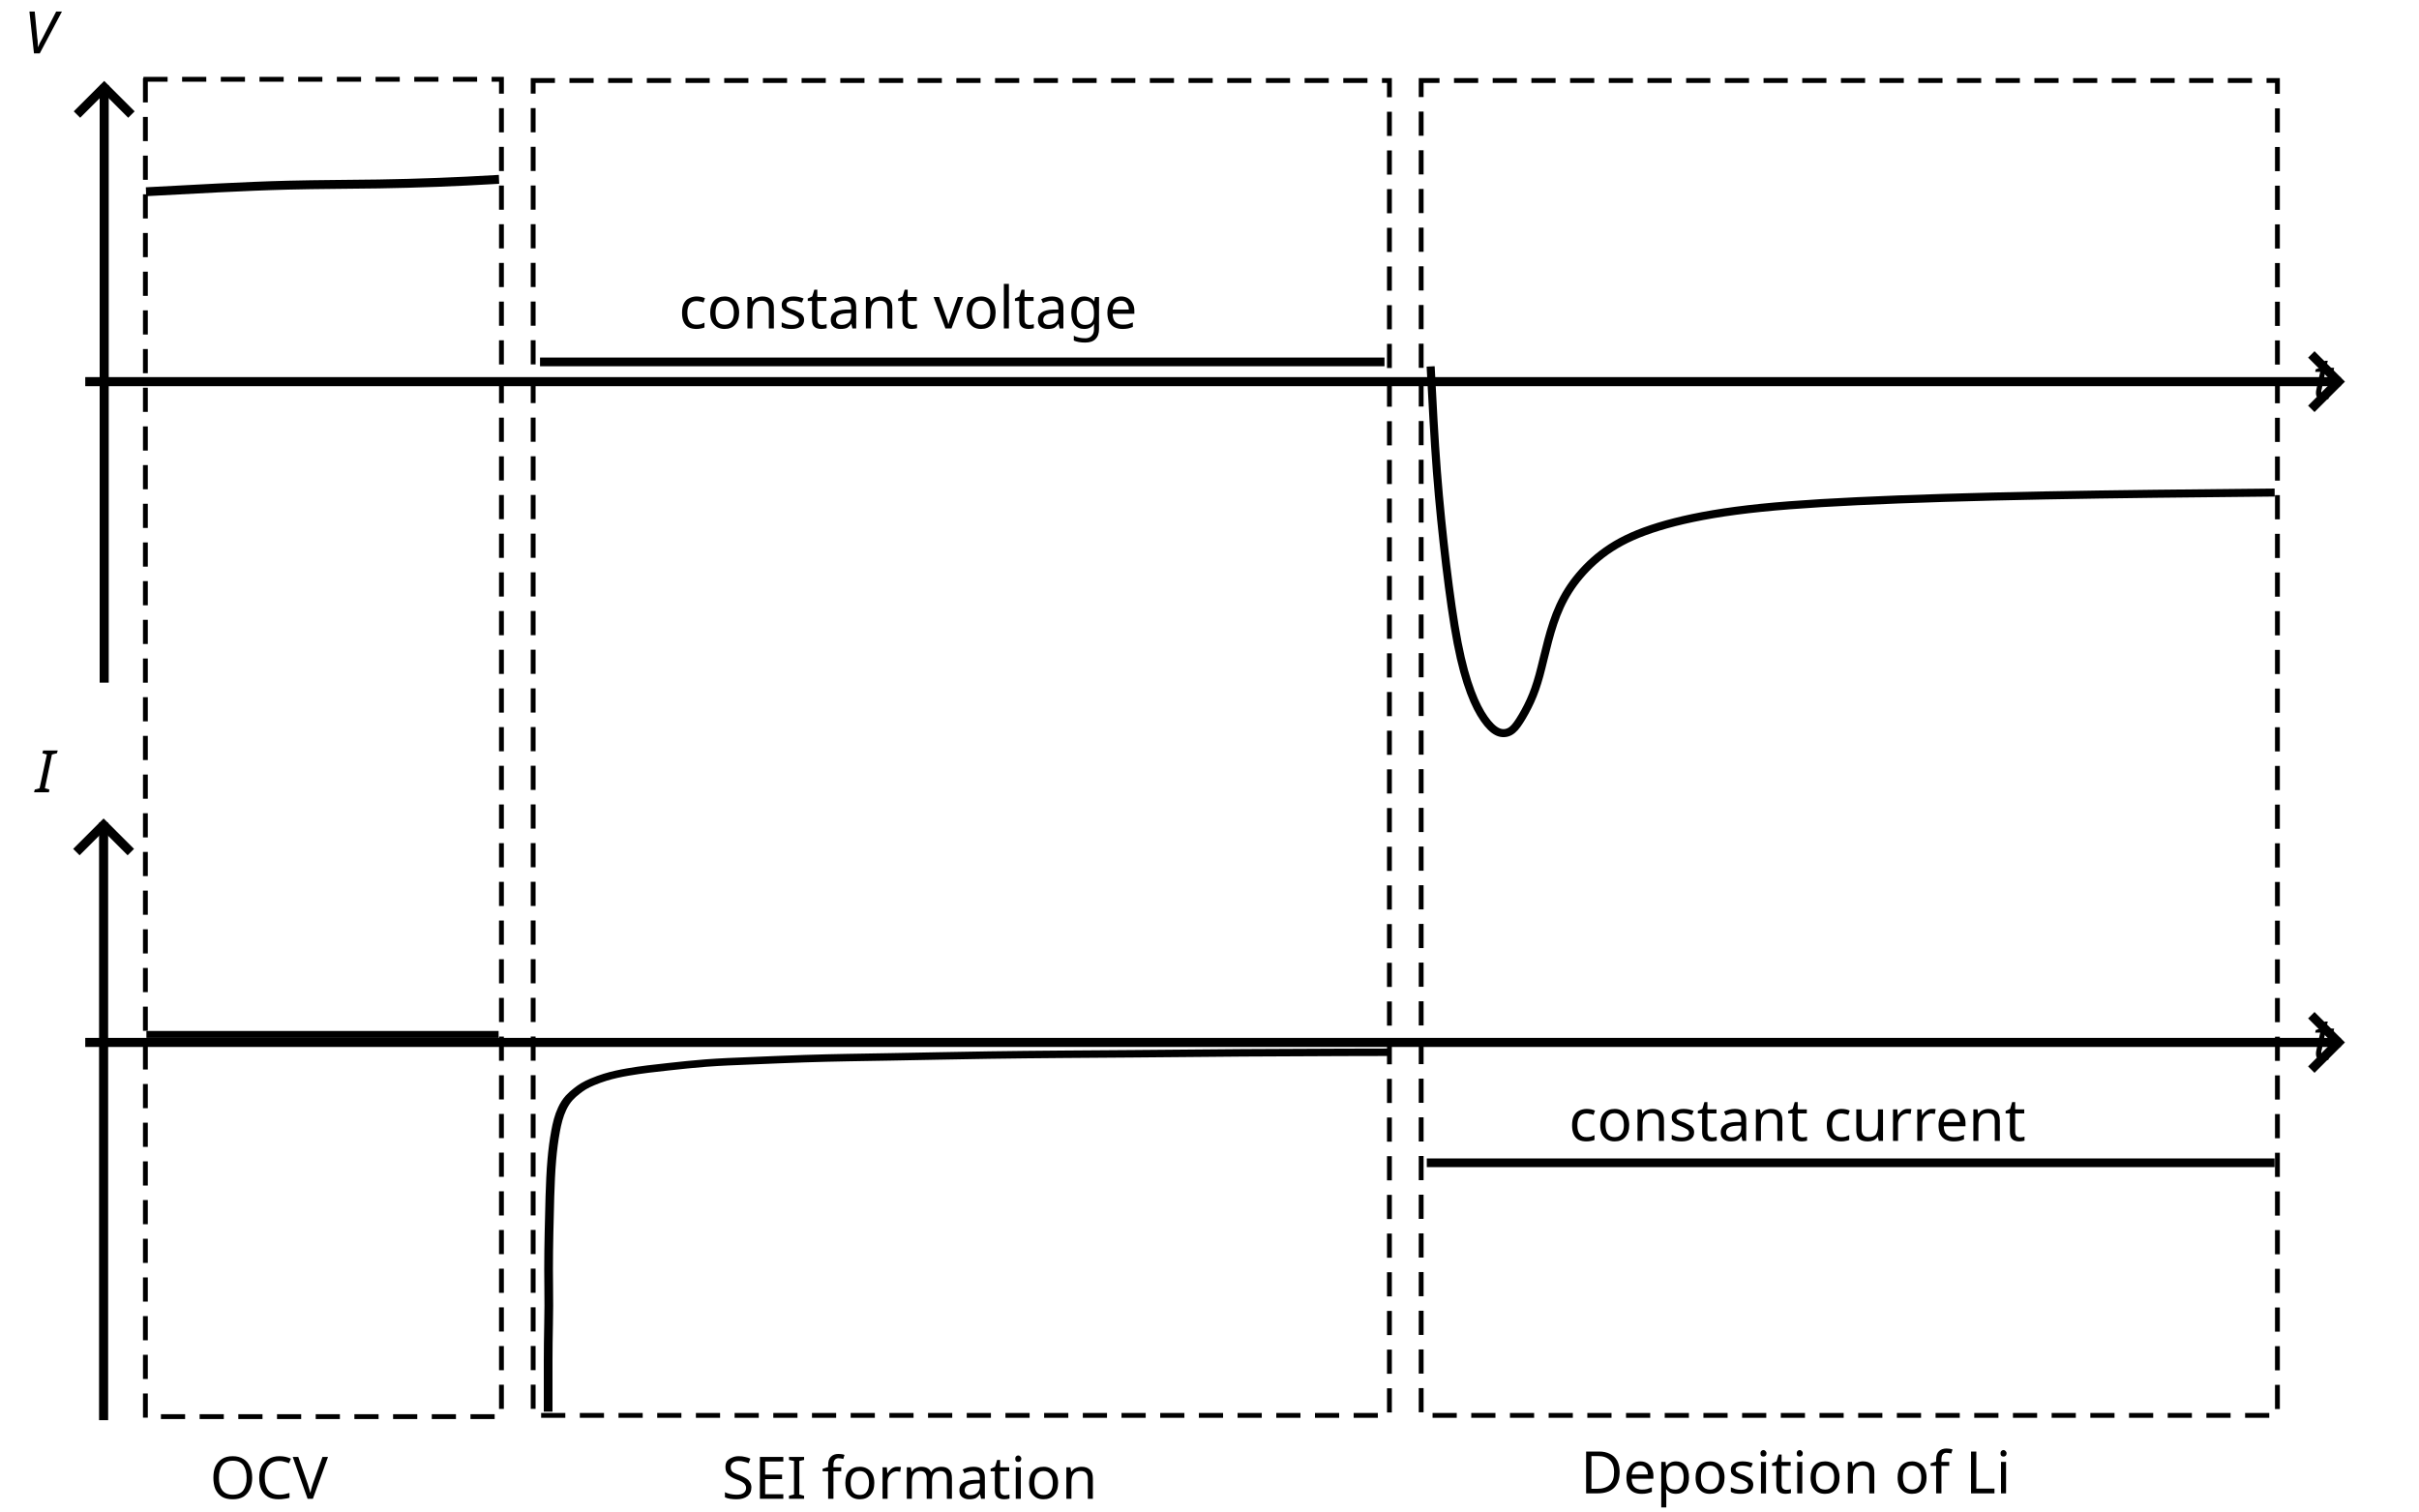
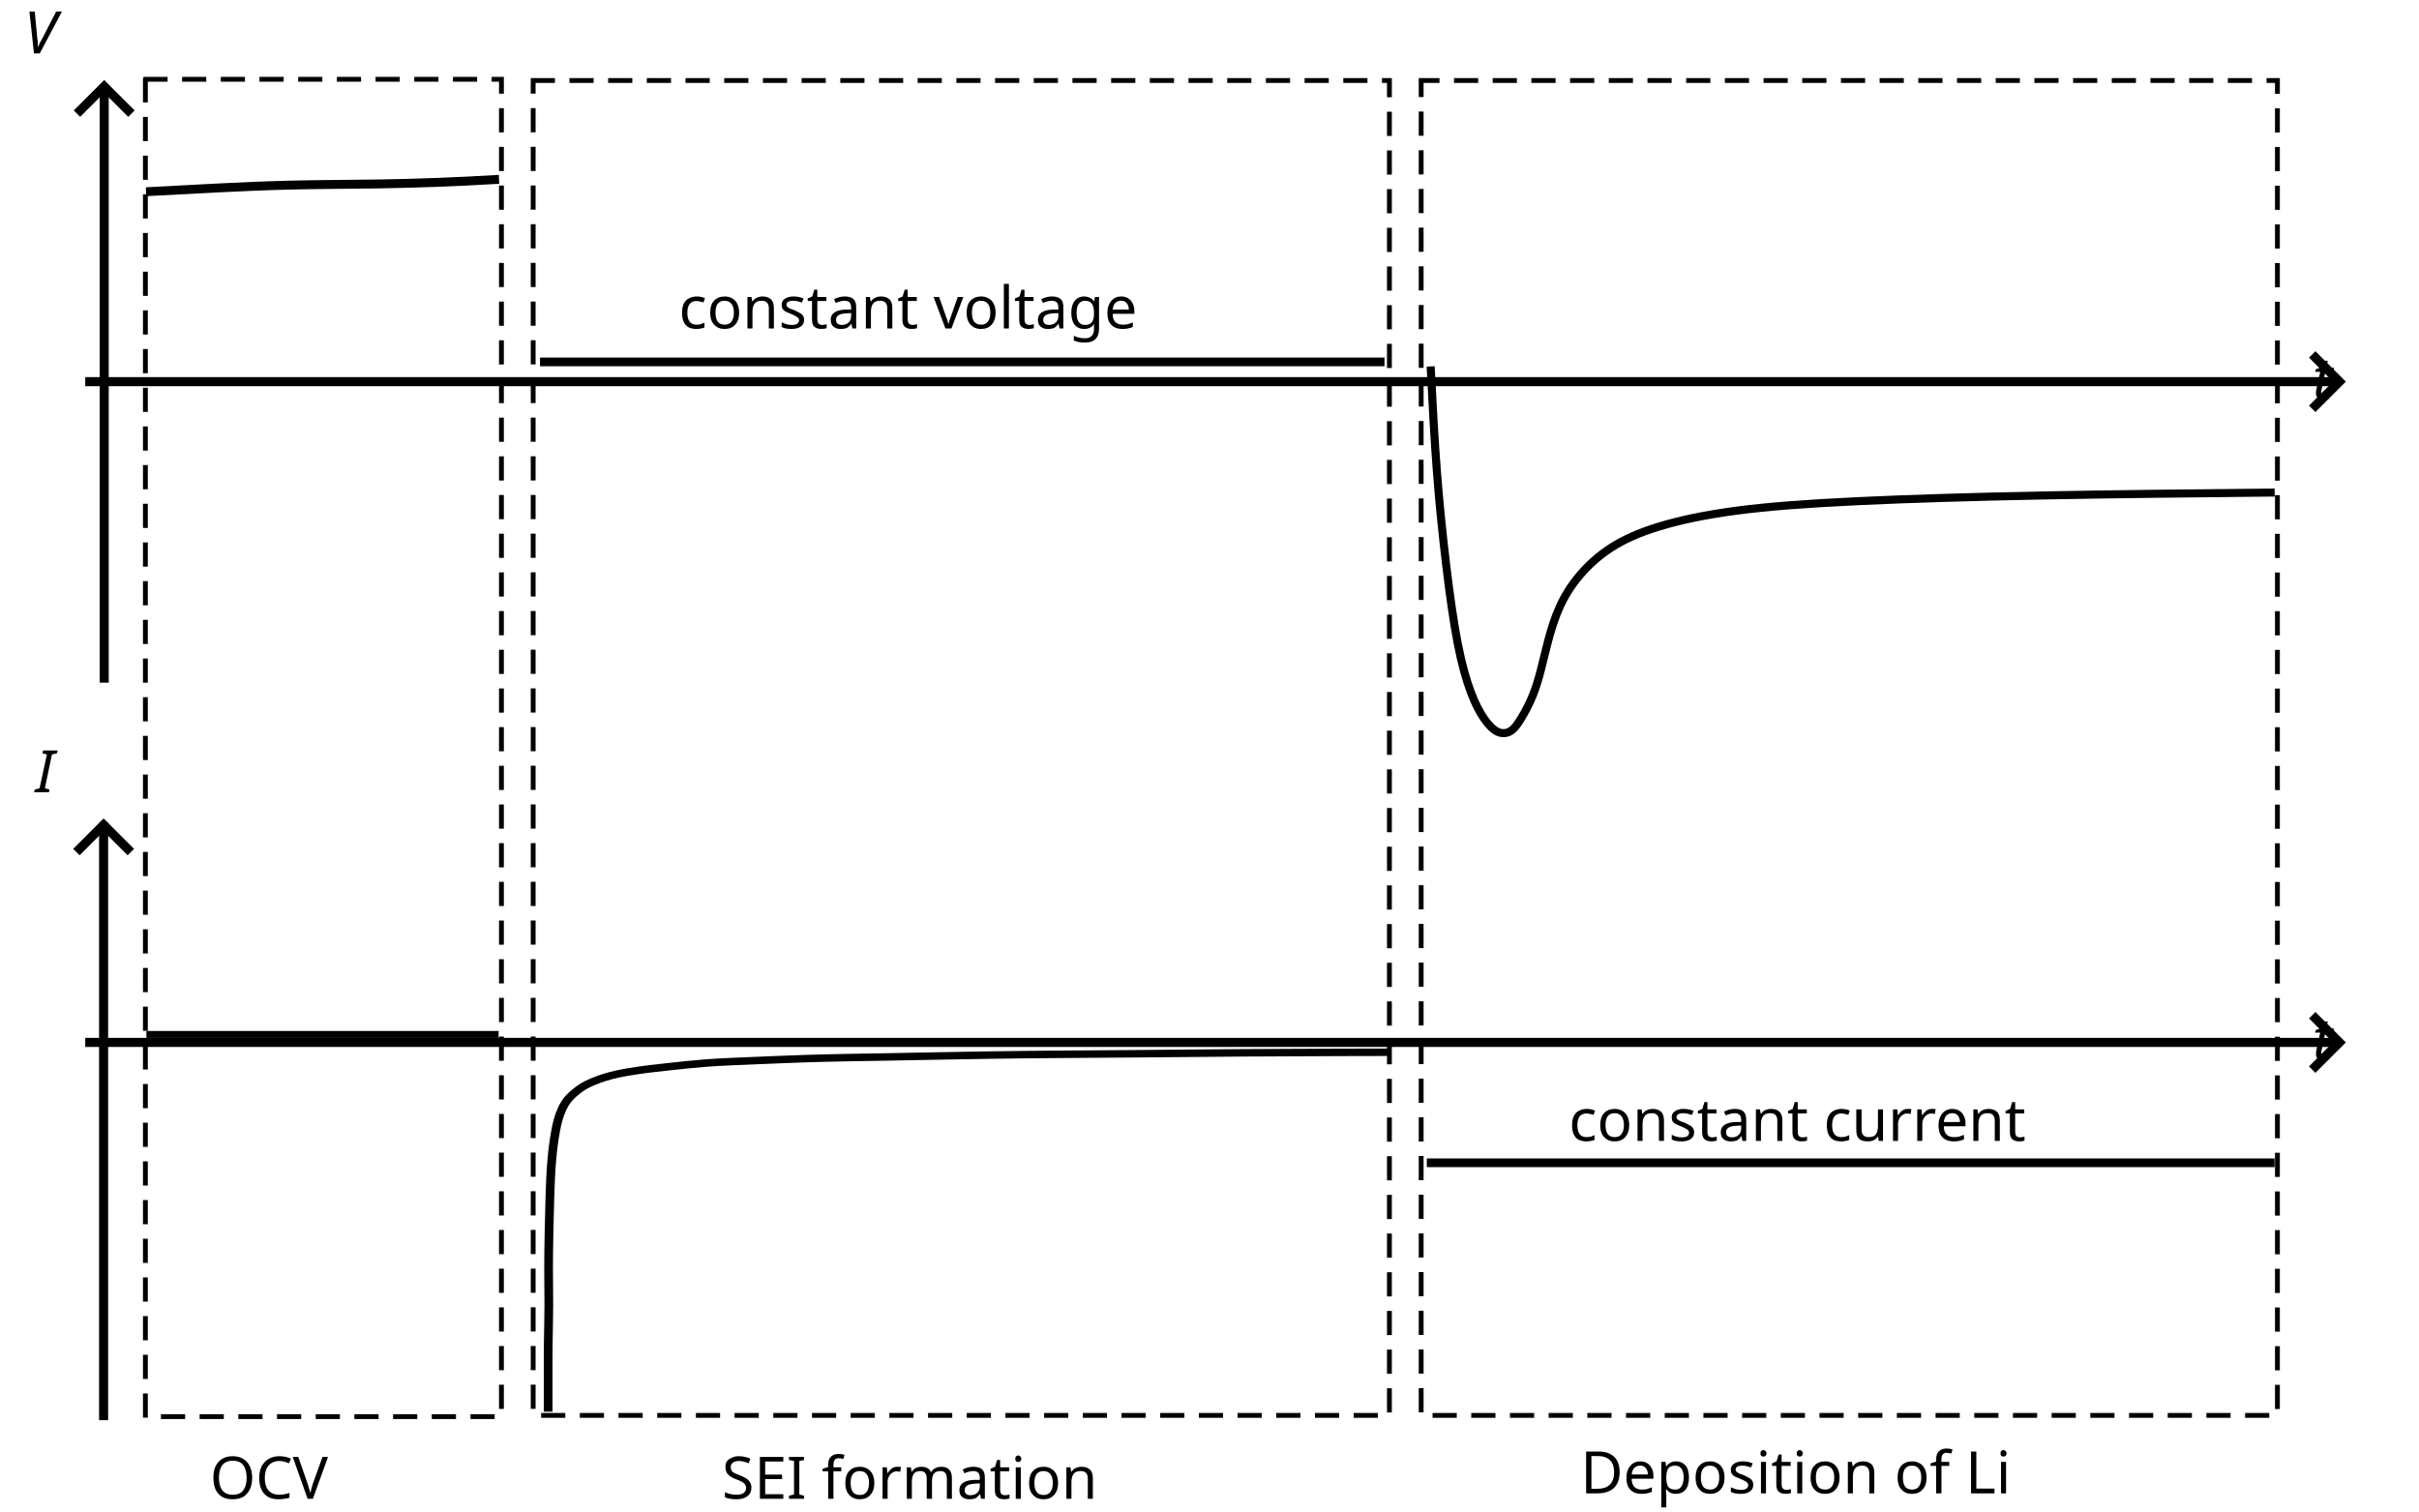
<svg xmlns="http://www.w3.org/2000/svg" width="160mm" height="100mm" viewBox="0 0 160 100" version="1.1" id="svg1" xml:space="preserve">
  <defs id="defs1">
-     <marker style="overflow:visible" id="marker3" refX="0" refY="0" orient="auto-start-reverse" markerWidth="1" markerHeight="1" viewBox="0 0 1 1" preserveAspectRatio="xMidYMid">
+     <marker style="overflow:visible" id="marker3" refX="-0.1" refY="0" orient="auto-start-reverse" markerWidth="1" markerHeight="1" viewBox="0 0 1 1" preserveAspectRatio="xMidYMid" markerUnits="strokeWidth">
      <path style="fill:none;stroke:context-stroke;stroke-width:1;stroke-linecap:butt" d="M 3,-3 0,0 3,3" transform="rotate(180,0.125,0)" id="path3" />
    </marker>
    <marker style="overflow:visible" id="marker3-3" refX="0" refY="0" orient="auto-start-reverse" markerWidth="1" markerHeight="1" viewBox="0 0 1 1" preserveAspectRatio="xMidYMid">
      <path style="fill:none;stroke:context-stroke;stroke-width:1;stroke-linecap:butt" d="M 3,-3 0,0 3,3" transform="rotate(180,0.125,0)" id="path3-2" />
    </marker>
-     <marker style="overflow:visible" id="marker3-0" refX="0" refY="0" orient="auto-start-reverse" markerWidth="1" markerHeight="1" viewBox="0 0 1 1" preserveAspectRatio="xMidYMid">
+     <marker style="overflow:visible" id="marker3-0" refX="-0.1" refY="0" orient="auto-start-reverse" markerWidth="1" markerHeight="1" viewBox="0 0 1 1" preserveAspectRatio="xMidYMid">
      <path style="fill:none;stroke:context-stroke;stroke-width:1;stroke-linecap:butt" d="M 3,-3 0,0 3,3" transform="rotate(180,0.125,0)" id="path3-5" />
    </marker>
  </defs>
  <g id="layer1" transform="translate(36.43434,-12.04231)" />
  <g id="layer2">
    <g id="g1" transform="matrix(1.066338,0,0,1.066338,-4.06329,-0.04676847)">
      <path style="opacity:1;fill:none;fill-opacity:1;stroke:#000000;stroke-width:0.528;stroke-linecap:square;stroke-dasharray:none;stroke-opacity:1" d="m -25.655,23.889 c 1.64,-0.076 3.28,-0.147 4.921,-0.213 1.704,-0.069 3.409,-0.132 5.114,-0.167 2.168,-0.044 4.337,-0.043 6.505,-0.071 2.818,-0.037 5.635,-0.124 8.449,-0.261" id="path6" transform="matrix(0.8581399,0,0,1.046197,35.10909,-13.06473)" />
      <path style="opacity:1;fill:none;fill-opacity:1;stroke:#000000;stroke-width:0.54;stroke-linecap:square;stroke-dasharray:none;stroke-opacity:1" d="M 2.336,34.547 H 62.993" id="path7" transform="matrix(0.8559394,0,0,1,35.53839,-12.0504)" />
      <path style="fill:none;fill-opacity:1;stroke:#000000;stroke-width:0.539;stroke-linecap:square;stroke-dasharray:none;stroke-opacity:1" d="M 2.336,34.547 H 62.993" id="path7-6" transform="matrix(0.8592976,0,0,1,90.53608,37.63962)" />
      <path style="opacity:1;fill:none;fill-opacity:1;stroke:#000000;stroke-width:0.429;stroke-linecap:square;stroke-dasharray:none;stroke-dashoffset:0;stroke-opacity:1" d="M -23.424,81.028 H 1.243" id="path8" transform="matrix(0.8705683,0,0,1,33.47037,-16.80481)" />
      <path style="opacity:1;fill:none;fill-opacity:1;stroke:#000000;stroke-width:0.5;stroke-linecap:square;stroke-dasharray:none;stroke-dashoffset:1.073;stroke-opacity:1" d="m 53.813,37.299 c 0.109,2.113 0.218,4.225 0.374,6.26 0.156,2.035 0.359,3.991 0.577,5.811 0.218,1.82 0.452,3.504 0.709,4.833 0.257,1.329 0.538,2.304 0.818,3.05 0.28,0.747 0.559,1.266 0.836,1.663 0.277,0.397 0.553,0.673 0.824,0.8 0.271,0.127 0.539,0.105 0.761,-0.015 0.222,-0.12 0.398,-0.338 0.61,-0.668 0.212,-0.331 0.46,-0.774 0.671,-1.24 0.211,-0.466 0.384,-0.954 0.557,-1.583 0.172,-0.63 0.343,-1.401 0.542,-2.147 0.198,-0.746 0.424,-1.465 0.733,-2.137 0.309,-0.672 0.7,-1.298 1.218,-1.91 0.518,-0.612 1.163,-1.21 1.95,-1.718 0.787,-0.508 1.716,-0.927 2.959,-1.308 1.243,-0.38 2.8,-0.722 4.772,-0.984 1.972,-0.262 4.359,-0.444 7.553,-0.595 3.194,-0.152 7.196,-0.273 11.602,-0.357 4.406,-0.084 9.215,-0.131 14.024,-0.178" id="path18" transform="translate(38.75062,-14.27189)" />
      <text xml:space="preserve" style="font-weight:500;font-size:3.639px;line-height:normal;font-family:'CMU Serif';-inkscape-font-specification:'CMU Serif Medium';text-align:center;text-decoration-color:#000000;text-anchor:middle;opacity:1;fill:#000000;fill-opacity:1;stroke:none;stroke-width:0.4;stroke-linecap:square;stroke-dasharray:none;stroke-dashoffset:1.073;stroke-opacity:1" x="114.743" y="36.857" id="text19" transform="translate(36.43434,-12.04231)">
        <tspan id="tspan19" style="font-style:italic;font-size:3.639px;fill:#000000;fill-opacity:1;stroke:none;stroke-width:0.4" x="114.743" y="36.857">t</tspan>
      </text>
      <text xml:space="preserve" style="font-weight:500;font-size:3.639px;line-height:normal;font-family:'CMU Serif';-inkscape-font-specification:'CMU Serif Medium';text-align:center;text-decoration-color:#000000;text-anchor:middle;fill:#000000;fill-opacity:1;stroke:none;stroke-width:0.4;stroke-linecap:square;stroke-dasharray:none;stroke-dashoffset:1.073;stroke-opacity:1" x="114.743" y="77.853" id="text19-3" transform="translate(36.43434,-12.04231)">
        <tspan id="tspan19-0" style="font-style:italic;fill:#000000;fill-opacity:1;stroke:none;stroke-width:0.4;font-size:3.639px" x="114.743" y="77.853">t</tspan>
      </text>
      <path style="opacity:1;fill:none;stroke:#000000;stroke-width:0.563;stroke-linecap:square;stroke-dasharray:none;stroke-opacity:1;marker-end:url(#marker3)" d="M 8.157,42.015 V 5.503" id="path1" transform="translate(2.116667,0.1001154)" />
      <path style="fill:none;stroke:#000000;stroke-width:0.563;stroke-linecap:square;stroke-dasharray:none;stroke-opacity:1;marker-end:url(#marker3-3)" d="M 8.157,42.015 V 5.503" id="path1-2" transform="translate(2.079725,45.85902)" />
      <text xml:space="preserve" style="font-weight:500;font-size:3.639px;line-height:normal;font-family:'CMU Serif';-inkscape-font-specification:'CMU Serif Medium';text-align:center;text-decoration-color:#000000;text-anchor:middle;opacity:1;fill:none;stroke:#000000;stroke-width:0.6;stroke-linecap:square;stroke-dasharray:none;stroke-opacity:1" x="9.625" y="3.356" id="text3">
        <tspan id="tspan3" style="font-style:italic;font-size:3.639px;fill:#000000;fill-opacity:1;stroke:none;stroke-width:0.6" x="9.625" y="3.356">V</tspan>
      </text>
      <text xml:space="preserve" style="font-style:normal;font-variant:normal;font-weight:500;font-stretch:normal;font-size:3.639px;line-height:normal;font-family:'CMU Serif';-inkscape-font-specification:'CMU Serif Medium';font-variant-ligatures:normal;font-variant-position:normal;font-variant-caps:normal;font-variant-numeric:normal;font-variant-alternates:normal;font-variant-east-asian:normal;font-feature-settings:normal;font-variation-settings:normal;text-indent:0;text-align:center;text-decoration-line:none;text-decoration-style:solid;text-decoration-color:#000000;letter-spacing:normal;word-spacing:normal;text-transform:none;writing-mode:lr-tb;direction:ltr;text-orientation:mixed;dominant-baseline:auto;baseline-shift:baseline;text-anchor:middle;white-space:normal;opacity:1;vector-effect:none;fill:#000000;fill-opacity:1;stroke:none;stroke-width:0.4;stroke-linecap:square;stroke-linejoin:miter;stroke-miterlimit:4;stroke-dasharray:1.2, 1.2;stroke-dashoffset:2.373;stroke-opacity:1;-inkscape-stroke:none;stop-color:#000000;stop-opacity:1" x="9.9" y="49.2" id="text3-9">
        <tspan id="tspan3-5" style="font-style:italic;font-variant:normal;font-weight:500;font-stretch:normal;font-size:3.639px;line-height:normal;font-family:'CMU Serif';-inkscape-font-specification:'CMU Serif Medium';font-variant-ligatures:normal;font-variant-position:normal;font-variant-caps:normal;font-variant-numeric:normal;font-variant-alternates:normal;font-variant-east-asian:normal;font-feature-settings:normal;font-variation-settings:normal;text-indent:0;text-align:center;text-decoration-line:none;text-decoration-style:solid;text-decoration-color:#000000;letter-spacing:normal;word-spacing:normal;text-transform:none;writing-mode:lr-tb;direction:ltr;text-orientation:mixed;dominant-baseline:auto;baseline-shift:baseline;white-space:normal;vector-effect:none;fill:#000000;fill-opacity:1;stroke:none;stroke-width:0.4;stroke-linecap:square;stroke-linejoin:miter;stroke-miterlimit:4;stroke-dasharray:1.2, 1.2;stroke-dashoffset:2.373;stroke-opacity:1;-inkscape-stroke:none;stop-color:#000000;stop-opacity:1" x="9.9" y="49.2">I</tspan>
      </text>
      <path style="opacity:1;fill:none;fill-opacity:1;stroke:#000000;stroke-width:0.563;stroke-linecap:square;stroke-dasharray:none;stroke-opacity:1;marker-end:url(#marker3)" d="M 5.676,25.818 H 145.021" id="path4" transform="translate(3.704167,-2.096224)" />
      <path style="fill:none;fill-opacity:1;stroke:#000000;stroke-width:0.563;stroke-linecap:square;stroke-dasharray:none;stroke-opacity:1;marker-end:url(#marker3-0)" d="M 5.676,25.818 H 145.021" id="path4-7" transform="translate(3.704167,38.90018)" />
      <text xml:space="preserve" style="font-weight:500;font-size:3.639px;line-height:normal;font-family:'CMU Serif';-inkscape-font-specification:'CMU Serif Medium';text-align:center;text-decoration-color:#000000;text-anchor:middle;opacity:1;fill:#000000;fill-opacity:1;stroke:none;stroke-width:0.4;stroke-linecap:square;stroke-dasharray:1.2,1.2;stroke-opacity:1;font-style:normal;font-variant:normal;font-stretch:normal;font-variant-ligatures:normal;font-variant-position:normal;font-variant-caps:normal;font-variant-numeric:normal;font-variant-alternates:normal;font-variant-east-asian:normal;font-feature-settings:normal;font-variation-settings:normal;text-indent:0;text-decoration-line:none;text-decoration-style:solid;letter-spacing:normal;word-spacing:normal;text-transform:none;writing-mode:lr-tb;direction:ltr;text-orientation:mixed;dominant-baseline:auto;baseline-shift:baseline;white-space:normal;vector-effect:none;stroke-linejoin:miter;stroke-miterlimit:4;stroke-dashoffset:2.373;-inkscape-stroke:none;stop-color:#000000;stop-opacity:1" x="6.149" y="24.972" id="text4">
        <tspan id="tspan4" style="fill:#000000;fill-opacity:1;stroke:none;stroke-width:0.4;font-style:normal;font-variant:normal;font-weight:500;font-stretch:normal;font-size:3.639px;line-height:normal;font-family:'CMU Serif';-inkscape-font-specification:'CMU Serif Medium';font-variant-ligatures:normal;font-variant-position:normal;font-variant-caps:normal;font-variant-numeric:normal;font-variant-alternates:normal;font-variant-east-asian:normal;font-feature-settings:normal;font-variation-settings:normal;text-indent:0;text-align:center;text-decoration-line:none;text-decoration-style:solid;text-decoration-color:#000000;letter-spacing:normal;word-spacing:normal;text-transform:none;writing-mode:lr-tb;direction:ltr;text-orientation:mixed;dominant-baseline:auto;baseline-shift:baseline;white-space:normal;vector-effect:none;stroke-linecap:square;stroke-linejoin:miter;stroke-miterlimit:4;stroke-dasharray:1.2,1.2;stroke-dashoffset:2.373;stroke-opacity:1;-inkscape-stroke:none;stop-color:#000000;stop-opacity:1" x="6.149" y="24.972">0</tspan>
      </text>
      <text xml:space="preserve" style="font-weight:500;font-size:3.639px;line-height:normal;font-family:'CMU Serif';-inkscape-font-specification:'CMU Serif Medium';text-align:center;text-decoration-color:#000000;text-anchor:middle;fill:#000000;fill-opacity:1;stroke:none;stroke-width:0.4;stroke-linecap:square;stroke-dasharray:1.2,1.2;stroke-opacity:1;font-style:normal;font-variant:normal;font-stretch:normal;font-variant-ligatures:normal;font-variant-position:normal;font-variant-caps:normal;font-variant-numeric:normal;font-variant-alternates:normal;font-variant-east-asian:normal;font-feature-settings:normal;font-variation-settings:normal;text-indent:0;text-decoration-line:none;text-decoration-style:solid;letter-spacing:normal;word-spacing:normal;text-transform:none;writing-mode:lr-tb;direction:ltr;text-orientation:mixed;dominant-baseline:auto;baseline-shift:baseline;white-space:normal;opacity:1;vector-effect:none;stroke-linejoin:miter;stroke-miterlimit:4;stroke-dashoffset:2.373;-inkscape-stroke:none;stop-color:#000000;stop-opacity:1" x="6.149" y="65.968" id="text4-9">
        <tspan id="tspan4-4" style="fill:#000000;fill-opacity:1;stroke:none;stroke-width:0.4;font-style:normal;font-variant:normal;font-weight:500;font-stretch:normal;font-size:3.639px;line-height:normal;font-family:'CMU Serif';-inkscape-font-specification:'CMU Serif Medium';font-variant-ligatures:normal;font-variant-position:normal;font-variant-caps:normal;font-variant-numeric:normal;font-variant-alternates:normal;font-variant-east-asian:normal;font-feature-settings:normal;font-variation-settings:normal;text-indent:0;text-align:center;text-decoration-line:none;text-decoration-style:solid;text-decoration-color:#000000;letter-spacing:normal;word-spacing:normal;text-transform:none;writing-mode:lr-tb;direction:ltr;text-orientation:mixed;dominant-baseline:auto;baseline-shift:baseline;white-space:normal;vector-effect:none;stroke-linecap:square;stroke-linejoin:miter;stroke-miterlimit:4;stroke-dasharray:1.2,1.2;stroke-dashoffset:2.373;stroke-opacity:1;-inkscape-stroke:none;stop-color:#000000;stop-opacity:1" x="6.149" y="65.968">0</tspan>
      </text>
      <text xml:space="preserve" style="font-weight:500;font-size:3.639px;line-height:normal;font-family:'CMU Serif';-inkscape-font-specification:'CMU Serif Medium';text-align:center;text-decoration-color:#000000;text-anchor:middle;opacity:1;fill:#000000;fill-opacity:1;stroke:none;stroke-width:0.4;stroke-linecap:square;stroke-dasharray:1.2,1.2;stroke-opacity:1;font-style:normal;font-variant:normal;font-stretch:normal;font-variant-ligatures:normal;font-variant-position:normal;font-variant-caps:normal;font-variant-numeric:normal;font-variant-alternates:normal;font-variant-east-asian:normal;font-feature-settings:normal;font-variation-settings:normal;text-indent:0;text-decoration-line:none;text-decoration-style:solid;letter-spacing:normal;word-spacing:normal;text-transform:none;writing-mode:lr-tb;direction:ltr;text-orientation:mixed;dominant-baseline:auto;baseline-shift:baseline;white-space:normal;vector-effect:none;stroke-linejoin:miter;stroke-miterlimit:4;stroke-dashoffset:2.373;-inkscape-stroke:none;stop-color:#000000;stop-opacity:1" x="23.801" y="93.03" id="text5">
        <tspan id="tspan5" style="stroke-width:0.4;font-style:normal;font-variant:normal;font-weight:500;font-stretch:normal;font-size:3.639px;line-height:normal;font-family:'CMU Serif';-inkscape-font-specification:'CMU Serif Medium';font-variant-ligatures:normal;font-variant-position:normal;font-variant-caps:normal;font-variant-numeric:normal;font-variant-alternates:normal;font-variant-east-asian:normal;font-feature-settings:normal;font-variation-settings:normal;text-indent:0;text-align:center;text-decoration-line:none;text-decoration-style:solid;text-decoration-color:#000000;letter-spacing:normal;word-spacing:normal;text-transform:none;writing-mode:lr-tb;direction:ltr;text-orientation:mixed;dominant-baseline:auto;baseline-shift:baseline;white-space:normal;vector-effect:none;fill:#000000;fill-opacity:1;stroke:none;stroke-linecap:square;stroke-linejoin:miter;stroke-miterlimit:4;stroke-dasharray:1.2,1.2;stroke-dashoffset:2.373;stroke-opacity:1;-inkscape-stroke:none;stop-color:#000000;stop-opacity:1" x="23.801" y="93.03">OCV</tspan>
      </text>
      <text xml:space="preserve" style="font-weight:500;font-size:3.639px;line-height:normal;font-family:'CMU Serif';-inkscape-font-specification:'CMU Serif Medium';text-align:center;text-decoration-color:#000000;text-anchor:middle;opacity:1;fill:#000000;fill-opacity:1;stroke:none;stroke-width:0.4;stroke-linecap:square;stroke-dasharray:1.2,1.2;stroke-opacity:1;font-style:normal;font-variant:normal;font-stretch:normal;font-variant-ligatures:normal;font-variant-position:normal;font-variant-caps:normal;font-variant-numeric:normal;font-variant-alternates:normal;font-variant-east-asian:normal;font-feature-settings:normal;font-variation-settings:normal;text-indent:0;text-decoration-line:none;text-decoration-style:solid;letter-spacing:normal;word-spacing:normal;text-transform:none;writing-mode:lr-tb;direction:ltr;text-orientation:mixed;dominant-baseline:auto;baseline-shift:baseline;white-space:normal;vector-effect:none;stroke-linejoin:miter;stroke-miterlimit:4;stroke-dashoffset:2.373;-inkscape-stroke:none;stop-color:#000000;stop-opacity:1" x="63.554" y="93.03" id="text6">
        <tspan id="tspan6" style="stroke-width:0.4;font-style:normal;font-variant:normal;font-weight:500;font-stretch:normal;font-size:3.639px;line-height:normal;font-family:'CMU Serif';-inkscape-font-specification:'CMU Serif Medium';font-variant-ligatures:normal;font-variant-position:normal;font-variant-caps:normal;font-variant-numeric:normal;font-variant-alternates:normal;font-variant-east-asian:normal;font-feature-settings:normal;font-variation-settings:normal;text-indent:0;text-align:center;text-decoration-line:none;text-decoration-style:solid;text-decoration-color:#000000;letter-spacing:normal;word-spacing:normal;text-transform:none;writing-mode:lr-tb;direction:ltr;text-orientation:mixed;dominant-baseline:auto;baseline-shift:baseline;white-space:normal;vector-effect:none;fill:#000000;fill-opacity:1;stroke:none;stroke-linecap:square;stroke-linejoin:miter;stroke-miterlimit:4;stroke-dasharray:1.2,1.2;stroke-dashoffset:2.373;stroke-opacity:1;-inkscape-stroke:none;stop-color:#000000;stop-opacity:1" x="63.554" y="93.03">SEI formation</tspan>
      </text>
      <text xml:space="preserve" style="font-weight:500;font-size:3.639px;line-height:normal;font-family:'CMU Serif';-inkscape-font-specification:'CMU Serif Medium';text-align:center;text-decoration-color:#000000;text-anchor:middle;fill:#000000;fill-opacity:1;stroke:none;stroke-width:0.4;stroke-linecap:square;stroke-dasharray:1.2,1.2;stroke-opacity:1;font-style:normal;font-variant:normal;font-stretch:normal;font-variant-ligatures:normal;font-variant-position:normal;font-variant-caps:normal;font-variant-numeric:normal;font-variant-alternates:normal;font-variant-east-asian:normal;font-feature-settings:normal;font-variation-settings:normal;text-indent:0;text-decoration-line:none;text-decoration-style:solid;letter-spacing:normal;word-spacing:normal;text-transform:none;writing-mode:lr-tb;direction:ltr;text-orientation:mixed;dominant-baseline:auto;baseline-shift:baseline;white-space:normal;opacity:1;vector-effect:none;stroke-linejoin:miter;stroke-miterlimit:4;stroke-dashoffset:2.373;-inkscape-stroke:none;stop-color:#000000;stop-opacity:1" x="118.509" y="92.696" id="text6-5">
        <tspan id="tspan6-6" style="stroke-width:0.4;font-style:normal;font-variant:normal;font-weight:500;font-stretch:normal;font-size:3.639px;line-height:normal;font-family:'CMU Serif';-inkscape-font-specification:'CMU Serif Medium';font-variant-ligatures:normal;font-variant-position:normal;font-variant-caps:normal;font-variant-numeric:normal;font-variant-alternates:normal;font-variant-east-asian:normal;font-feature-settings:normal;font-variation-settings:normal;text-indent:0;text-align:center;text-decoration-line:none;text-decoration-style:solid;text-decoration-color:#000000;letter-spacing:normal;word-spacing:normal;text-transform:none;writing-mode:lr-tb;direction:ltr;text-orientation:mixed;dominant-baseline:auto;baseline-shift:baseline;white-space:normal;vector-effect:none;fill:#000000;fill-opacity:1;stroke:none;stroke-linecap:square;stroke-linejoin:miter;stroke-miterlimit:4;stroke-dasharray:1.2,1.2;stroke-dashoffset:2.373;stroke-opacity:1;-inkscape-stroke:none;stop-color:#000000;stop-opacity:1" x="118.509" y="92.696">Deposition of Li</tspan>
      </text>
      <rect style="opacity:1;fill:none;fill-opacity:1;stroke:#000000;stroke-width:0.3;stroke-linecap:square;stroke-dasharray:1.2, 1.2;stroke-dashoffset:2.373;stroke-opacity:1" id="rect7" width="22.085" height="82.971" x="12.829" y="4.964" />
      <rect style="fill:none;fill-opacity:1;stroke:#000000;stroke-width:0.3;stroke-linecap:square;stroke-dasharray:1.2, 1.2;stroke-dashoffset:0;stroke-opacity:1" id="rect7-4" width="53.112" height="82.82" x="36.882" y="5.039" />
      <rect style="fill:none;fill-opacity:1;stroke:#000000;stroke-width:0.3;stroke-linecap:square;stroke-dasharray:1.2, 1.2;stroke-dashoffset:0.213;stroke-opacity:1" id="rect7-4-0" width="53.112" height="82.82" x="91.963" y="5.039" />
      <path style="opacity:1;fill:none;fill-opacity:1;stroke:#000000;stroke-width:0.464;stroke-linecap:square;stroke-dasharray:none;stroke-dashoffset:1.073;stroke-opacity:1" d="m 37.435,87.995 c 5.78e-4,-0.6 5.78e-4,-1.2 0,-1.8 -7.23e-4,-0.75 -0.002,-1.501 0.006,-2.251 0.008,-0.766 0.027,-1.532 0.029,-2.298 0.002,-0.752 -0.011,-1.504 -0.012,-2.257 -8.91e-4,-0.756 0.011,-1.512 0.023,-2.268 0.013,-0.754 0.027,-1.509 0.047,-2.263 0.021,-0.77 0.047,-1.541 0.105,-2.309 0.044,-0.587 0.106,-1.173 0.199,-1.754 0.075,-0.473 0.171,-0.947 0.351,-1.391 0.096,-0.239 0.217,-0.469 0.374,-0.672 0.118,-0.153 0.255,-0.29 0.398,-0.421 0.115,-0.106 0.234,-0.208 0.362,-0.298 0.151,-0.106 0.314,-0.194 0.479,-0.275 0.219,-0.107 0.443,-0.204 0.672,-0.286 0.397,-0.143 0.808,-0.244 1.222,-0.327 0.711,-0.143 1.432,-0.236 2.152,-0.327 0.664,-0.085 1.327,-0.169 1.994,-0.228 0.784,-0.069 1.57,-0.103 2.356,-0.14 0.972,-0.046 1.945,-0.097 2.917,-0.134 1.519,-0.058 3.04,-0.08 4.56,-0.111 1.742,-0.035 3.484,-0.081 5.227,-0.111 2.584,-0.045 5.168,-0.058 7.752,-0.082 1.927,-0.018 3.855,-0.042 5.782,-0.058 1.756,-0.015 3.512,-0.024 5.268,-0.029 0.795,-0.003 1.59,-0.004 2.385,-0.006" id="path10" transform="matrix(1.164806,0,0,0.9986089,-5.793113,-0.4780285)" />
      <text xml:space="preserve" style="font-weight:500;font-size:3.639px;line-height:normal;font-family:'CMU Serif';-inkscape-font-specification:'CMU Serif Medium';text-align:center;text-decoration-color:#000000;text-anchor:middle;opacity:1;fill:#000000;fill-opacity:1;stroke:none;stroke-width:0.4;stroke-linecap:square;stroke-dasharray:1.2, 1.2;stroke-dashoffset:2.373;stroke-opacity:1" x="63.444" y="20.422" id="text20">
        <tspan id="tspan20" style="font-size:3.639px;stroke-width:0.4" x="63.444" y="20.422">constant voltage</tspan>
      </text>
      <text xml:space="preserve" style="font-weight:500;font-size:3.639px;line-height:normal;font-family:'CMU Serif';-inkscape-font-specification:'CMU Serif Medium';text-align:center;text-decoration-color:#000000;text-anchor:middle;fill:#000000;fill-opacity:1;stroke:none;stroke-width:0.4;stroke-linecap:square;stroke-dasharray:1.2, 1.2;stroke-dashoffset:2.373;stroke-opacity:1" x="118.604" y="70.827" id="text20-2">
        <tspan id="tspan20-1" style="font-size:3.639px;stroke-width:0.4" x="118.604" y="70.827">constant current</tspan>
      </text>
    </g>
  </g>
</svg>
